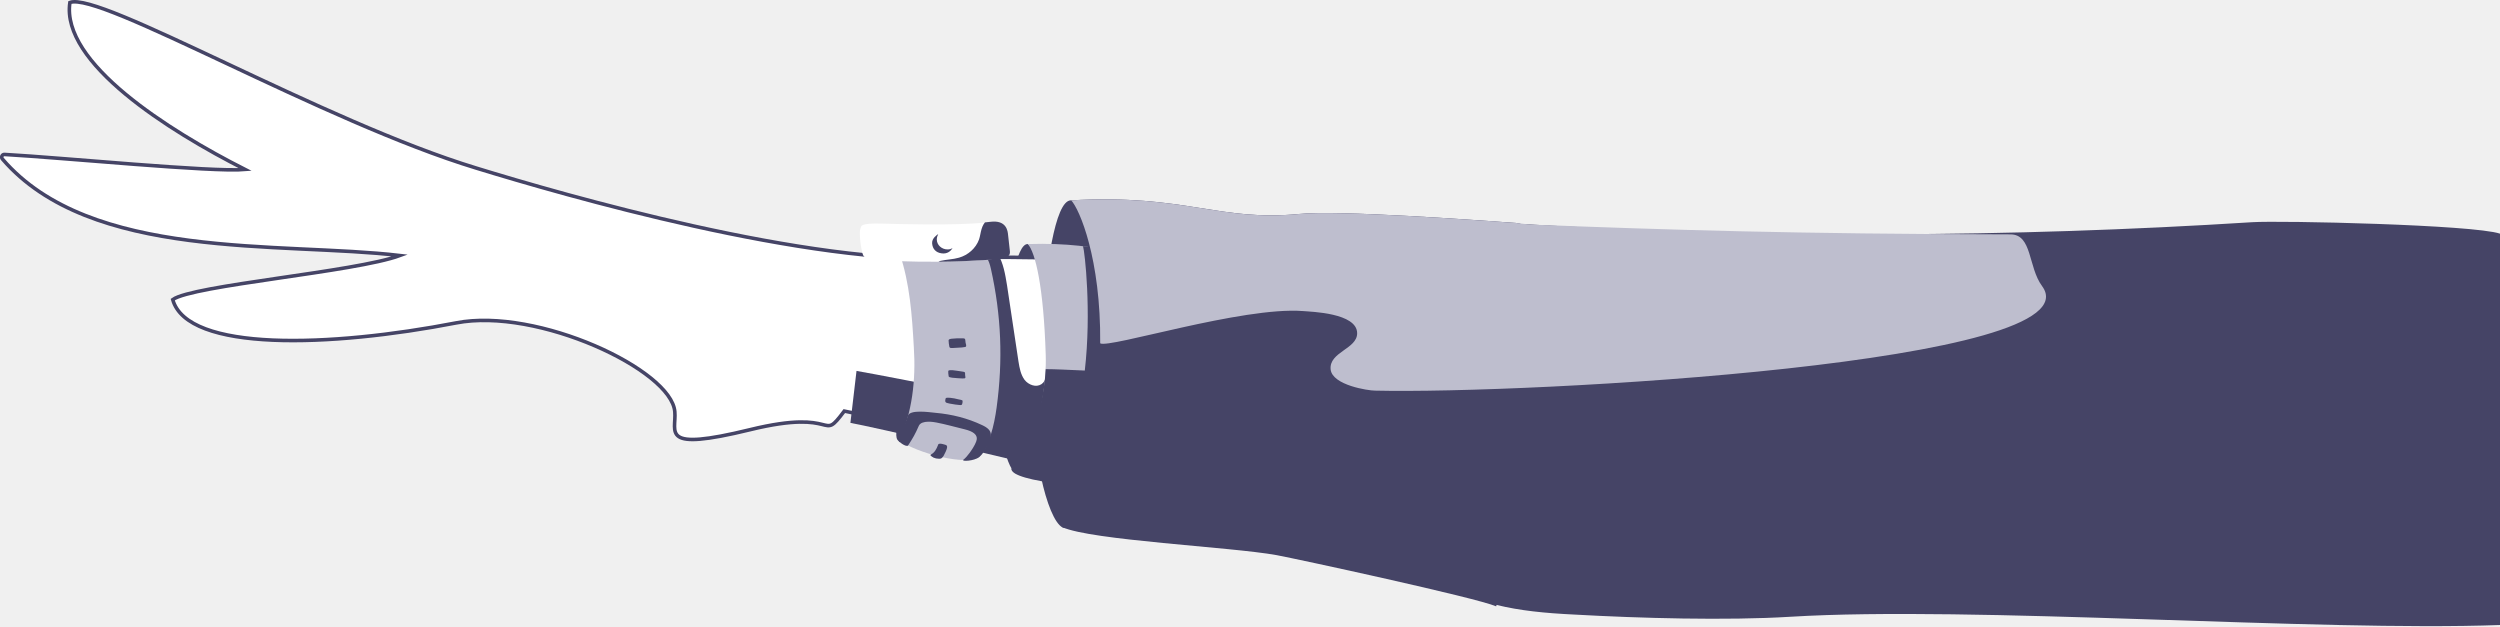
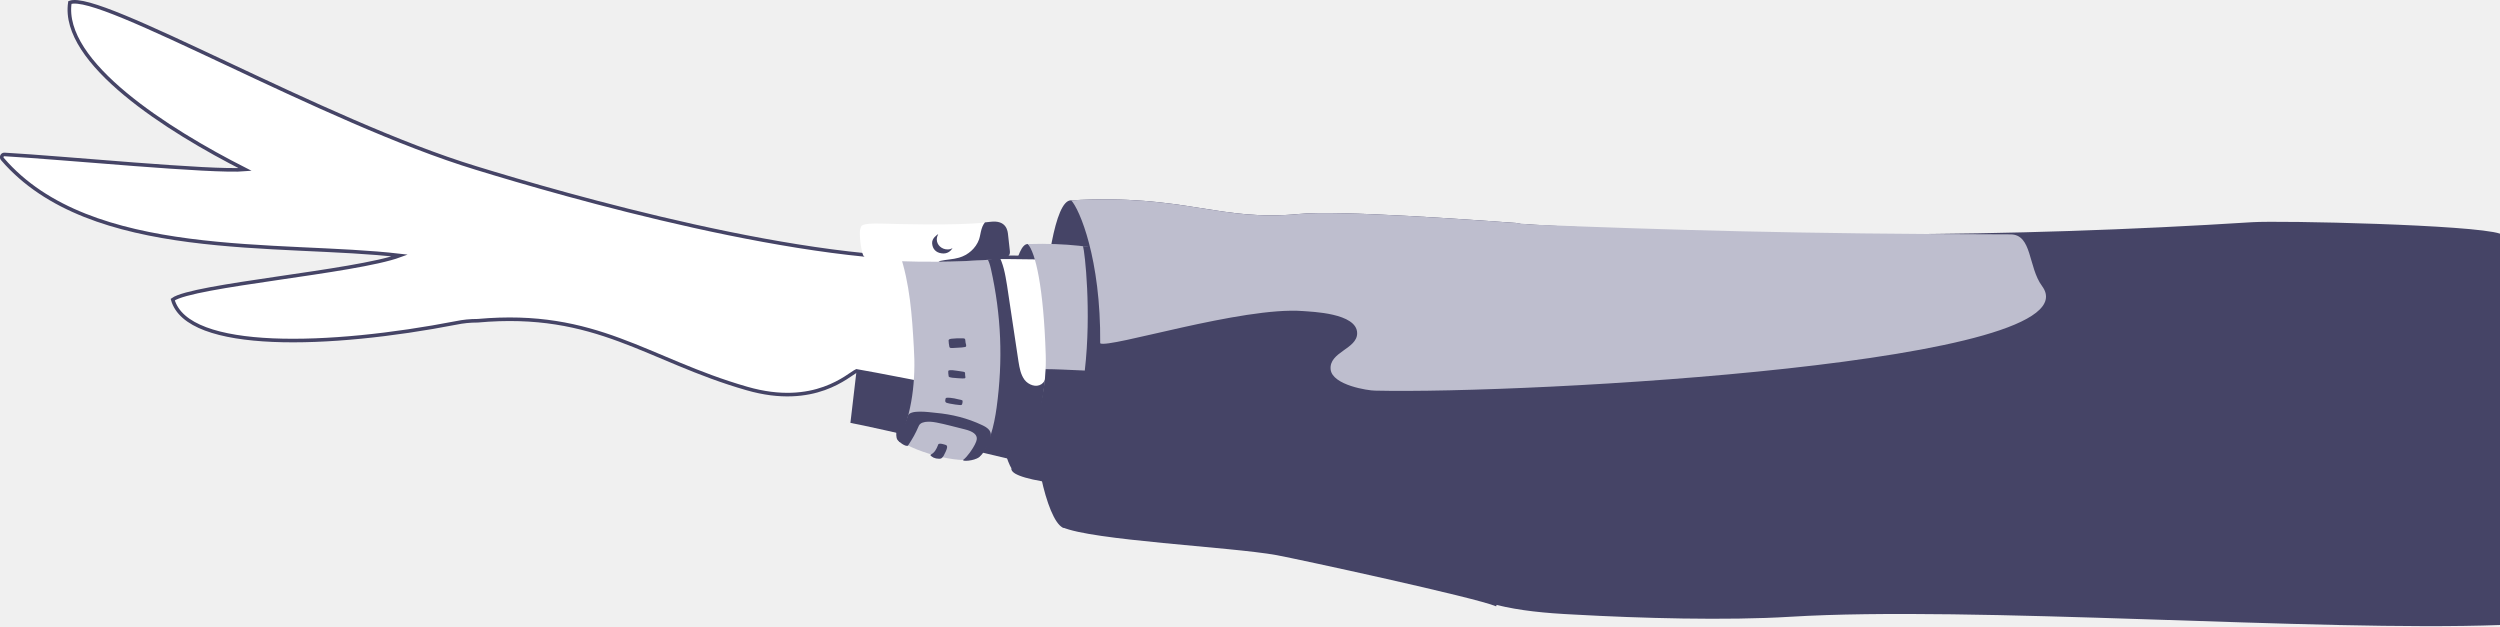
- <svg xmlns="http://www.w3.org/2000/svg" xmlns:xlink="http://www.w3.org/1999/xlink" version="1.1" id="Main_v1" x="0px" y="0px" viewBox="-350.5 318 697.6 174.7" style="enable-background:new -350.5 318 697.6 174.7;" xml:space="preserve">
+ <svg xmlns="http://www.w3.org/2000/svg" xmlns:xlink="http://www.w3.org/1999/xlink" version="1.1" id="Main_v1" x="0px" y="0px" viewBox="-700.5 636.3 697.6 174.7" style="enable-background:new -700.5 636.3 697.6 174.7;" xml:space="preserve">
  <style type="text/css">
	.st0{fill:#454466;}
	.st1{fill:#FFFFFF;stroke:#454466;stroke-miterlimit:10;}
	.st2{fill:#BEBECE;}
	.st3{fill:#FFFFFF;}
	.st4{clip-path:url(#SVGID_2_);fill:#454466;}
</style>
-   <path class="st0" d="M-41.3,385.7c-2.3-5-9.7-11.8-10.3-11.8c-4.7-0.2-7.1,20.7-7.8,31c-0.6,8-1.6,15.9-2.3,23.8  c-1.2,13.8,3.2,34.1,7.7,36.5c1.1,0.6,5-1.8,6.1-3c8.4-10,13.8-22.4,15.5-35.4c0.5-4,0.6-8.1,0.7-12.2c0.1-4.7,0.1-9.7-2.1-13.8  c-0.8-1.5-1.9-2.9-2.7-4.4c-1.7-3-2.3-6.6-4.3-9.5" />
-   <path class="st0" d="M-56.7,394.6c-1.5-3.5-6.6-8.4-7-8.5c-3.3-0.2-5.3,14.4-6,21.6c-0.5,5.6-1.4,11.1-2,16.7  c-1.1,9.6,1.6,24,4.7,25.7c0.8,0.5,3.5-1.2,4.3-2c6.1-6.9,10.1-15.5,11.5-24.5c0.4-2.8,0.6-5.7,0.7-8.5c0.2-3.3,0.2-6.8-1.2-9.7  c-0.5-1.1-1.3-2.1-1.8-3.2c-1.1-2.2-1.5-4.7-2.8-6.7" />
-   <path class="st1" d="M27.9,468.9c-14.6-4.3-137-35.3-142.8-36.2c-6.9,9.2-1-1-26.3,5.2c-25.4,6.2-20.5,0.7-21-5  c-0.9-11.7-38.4-29.2-61-24.8c-35.1,6.8-75,8.2-79.1-6.5c5.5-4,50.9-7.7,63.4-12.3c-33.4-3.9-86.4,1.6-110.9-26.9  c-0.5-0.5-0.1-1.4,0.6-1.3c16.2,0.9,57.9,5,67.1,4.2c-21.5-10.9-51.4-29.8-48.9-46.6c8.3-3.2,70.6,33.2,113.4,46.2  c24.4,7.5,92.9,27.3,134,25.1c21.3-1.1,75.5,2.5,114.5-0.8C44.7,388.1,27.9,468.9,27.9,468.9z" />
+   <path class="st0" d="M-391.3,704c-2.3-5-9.7-11.8-10.3-11.8c-4.7-0.2-7.1,20.7-7.8,31c-0.6,8-1.6,15.9-2.3,23.8  c-1.2,13.8,3.2,34.1,7.7,36.5c1.1,0.6,5-1.8,6.1-3c8.4-10,13.8-22.4,15.5-35.4c0.5-4,0.6-8.1,0.7-12.2c0.1-4.7,0.1-9.7-2.1-13.8  c-0.8-1.5-1.9-2.9-2.7-4.4c-1.7-3-2.3-6.6-4.3-9.5" />
+   <path class="st0" d="M-406.7,712.9c-1.5-3.5-6.6-8.4-7-8.5c-3.3-0.2-5.3,14.4-6,21.6c-0.5,5.6-1.4,11.1-2,16.7  c-1.1,9.6,1.6,24,4.7,25.7c0.8,0.5,3.5-1.2,4.3-2c6.1-6.9,10.1-15.5,11.5-24.5c0.4-2.8,0.6-5.7,0.7-8.5c0.2-3.3,0.2-6.8-1.2-9.7  c-0.5-1.1-1.3-2.1-1.8-3.2c-1.1-2.2-1.5-4.7-2.8-6.7" />
+   <path class="st1" d="M-319.1,707.5c-39,3.3-93.2-0.3-114.5,0.8c-41.1,2.2-109.6-17.6-134-25.1c-42.8-13-105.1-49.4-113.4-46.2  c-2.5,16.8,27.4,35.7,48.9,46.6c-9.2,0.8-50.9-3.3-67.1-4.2c-0.7-0.1-1.1,0.8-0.6,1.3c24.5,28.5,77.5,23,110.9,26.9  c-12.5,4.6-57.9,8.3-63.4,12.3c4.1,14.7,44,13.3,79.1,6.5c1.9-0.4,3.9-0.6,6-0.6c33.2-3,47.2,10.9,75.1,18.9  c19,5.5,28.4-3.9,30.6-4.9c9.5,1.6,64.4,12.6,64.4,12.6l-3.4,14.5c34.2,8.7,70.8,18.1,78.4,20.3  C-322.1,787.2-305.3,706.4-319.1,707.5z" />
  <g>
-     <path class="st0" d="M-111.5,421.5c9.5,1.6,64.4,12.6,64.4,12.6l-3.8,16.4c-15.3-4-56.6-13.5-62.3-14.5" />
+     <path class="st0" d="M-461.5,739.8c9.5,1.6,64.4,12.6,64.4,12.6l-3.8,16.4c-15.3-4-56.6-13.5-62.3-14.5" />
  </g>
-   <path class="st0" d="M-97.7,438.9c-0.3,0.8-0.8,1.5-1.5,2c-0.1,0.1,0,0.6-0.2,0.5s-0.6-0.6-0.7-0.7c-0.4-0.7-0.3-1.7-0.3-2.6  c0.4-0.1,0.9,0.2,1.3,0.4c0.4,0.2,0.7,0.3,1.1,0.4" />
-   <path class="st0" d="M-73.3,439.2c-2.8-1.4-4.5-4.3-5.4-7.3s-1.1-6.1-1.4-9.2c-1-9.7-3.8-19.5-1.6-29c0.2-0.7,0.4-1.5,0.8-2.1  c0.5-0.7,1.3-1.2,2.1-1.6c1.2-0.7,2.4-1.3,3.6-1.9c0.6-0.3,1.2-0.6,1.9-0.4c0.5,0.2,0.9,0.6,1.2,1.1c1.6,2.6,2.1,5.8,2.6,8.8  c1.1,7.1,2.1,14.2,3.2,21.3c0.3,1.8,0.6,3.6,1.7,5.1c1.1,1.4,3.2,2.2,4.7,1.2c1.3-0.9,1.5-2.7,2.1-4.2c0.1-0.3,0.2-0.5,0.4-0.7  c0.4-0.3,0.9-0.2,1.3-0.1c1.5,0.4,2.7,1.7,3.4,3.1c0.7,1.4,0.9,3,1.1,4.6c0.2,1.9,0.4,3.8,0.1,5.7s-1.2,3.7-2.7,4.8  c-1.4,1-3.1,1.4-4.8,1.6c-2.5,0.4-5,0.5-7.6,0.5C-69,440.4-71.3,440.2-73.3,439.2z" />
-   <path class="st2" d="M-99.5,388.6c2.9,8.5,3.5,17.5,4,26.4c0.6,8.9-0.5,18.5-4.1,25.8c4.6,3.6,19.1,7.4,22.4,4.6  c2.8-3.2,4.1-8.6,4.8-13.7c1.8-13.2,1.3-25.7-1.6-38.7c-1-4.6-3.1-5-5.2-4.9C-87,388.5-99.5,388.6-99.5,388.6z" />
-   <path class="st3" d="M-70.9,387.8c-0.2-1.8,1-2.5,0.9-4.3c-0.1-1.1-2.8-1.2-5.7-3.4c-7.9,0.9-25.1,0.4-28.4,0.3  c-6.7-0.2-6,0.7-6.3,1.4c-0.5,1.1,0.2,6.4,0.8,7.5c0.7,1.1,2.1,1.2,3.2,1.3c8,0.4,16.2,0.6,24.3,0.3  C-70.7,390.3-70.7,390.1-70.9,387.8z" />
-   <path class="st0" d="M-88.7,383.3c-0.2,0.4-0.4,1-0.4,1.5c0,1.6,1.4,2.8,3,2.8c0.5,0,1-0.1,1.4-0.4c-0.5,0.9-1.5,1.7-3,1.5  c-1.7-0.2-2.6-1.3-2.7-2.8C-90.5,384.5-89.1,383.6-88.7,383.3z" />
-   <path class="st0" d="M-97.1,442.3c1.3-2,2-3.2,3-5.5c0.8-1.7,4.4-1,4.9-0.9c2.6,0.5,5,1.2,7.9,1.9c4.9,1.2,3.1,3.5,2.8,4.3  c-0.5,1-2,3.3-3.2,4.2c-0.6,0.5,3,0.4,4.5-0.8c0.8-0.7,1.7-2,2.2-3c1.3-2.8,1.8-4.4-1.5-5.9c-4-1.9-8.4-3-12.9-3.4  c-2-0.2-7.3-1-7.8,0.9c-0.5,1.9-2.2,5.1-2.5,6.5C-100.2,441.1-97.6,442.9-97.1,442.3z" />
-   <path class="st0" d="M-90.7,444.8c1-0.5,1.5-1.5,1.9-2.5c0.1-0.2,0-0.8,1.7-0.3c0.9,0.2,1.2,0.4,0.5,2c-0.2,0.4-0.4,0.8-0.6,1.2  c-0.6,0.9-0.8,0.8-1.4,0.8c-0.5,0-0.9-0.1-1.4-0.3C-90.5,445.4-91.2,445-90.7,444.8z" />
-   <path class="st0" d="M-81.1,413.3c-0.1-0.9,0-0.9-1.4-0.9c-0.8,0-1.3,0-2.2,0.1c-0.4,0-1.2,0.1-1.1,0.6c0,0.3,0.1,1.2,0.2,1.6  c0.1,0.5,0.5,0.4,1.1,0.4c1-0.1,2.5-0.1,2.8-0.2c0.8-0.1,0.8-0.1,0.8-0.6C-81.1,413.7-81.1,413.3-81.1,413.3z" />
-   <path class="st0" d="M-81.2,422.5c0-0.7,0.1-0.7-1.3-0.9c-0.8-0.1-1.2-0.2-2.2-0.3c-0.4,0-1.2-0.1-1.2,0.3c0,0.2,0,0.9,0.1,1.3  c0,0.4,0.5,0.4,1,0.5c1,0.1,2.4,0.2,2.8,0.2c0.8,0,0.8,0,0.9-0.3C-81.2,422.8-81.2,422.5-81.2,422.5z" />
-   <path class="st0" d="M-81.9,430.2c0-0.6,0.1-0.5-1.3-0.8c-0.8-0.2-1.2-0.3-2.2-0.4c-0.3,0-1-0.1-1.2,0.1c-0.1,0.2-0.2,0.8-0.1,1  c0.1,0.3,0.6,0.4,1.1,0.5c1,0.2,2.4,0.4,2.7,0.4c0.7,0.1,0.8,0,0.9-0.3C-81.9,430.3-81.9,430.2-81.9,430.2z" />
+   <path class="st0" d="M-447.7,757.2c-0.3,0.8-0.8,1.5-1.5,2c-0.1,0.1,0,0.6-0.2,0.5c-0.2-0.1-0.6-0.6-0.7-0.7  c-0.4-0.7-0.3-1.7-0.3-2.6c0.4-0.1,0.9,0.2,1.3,0.4s0.7,0.3,1.1,0.4" />
+   <path class="st0" d="M-423.3,757.5c-2.8-1.4-4.5-4.3-5.4-7.3s-1.1-6.1-1.4-9.2c-1-9.7-3.8-19.5-1.6-29c0.2-0.7,0.4-1.5,0.8-2.1  c0.5-0.7,1.3-1.2,2.1-1.6c1.2-0.7,2.4-1.3,3.6-1.9c0.6-0.3,1.2-0.6,1.9-0.4c0.5,0.2,0.9,0.6,1.2,1.1c1.6,2.6,2.1,5.8,2.6,8.8  c1.1,7.1,2.1,14.2,3.2,21.3c0.3,1.8,0.6,3.6,1.7,5.1c1.1,1.4,3.2,2.2,4.7,1.2c1.3-0.9,1.5-2.7,2.1-4.2c0.1-0.3,0.2-0.5,0.4-0.7  c0.4-0.3,0.9-0.2,1.3-0.1c1.5,0.4,2.7,1.7,3.4,3.1c0.7,1.4,0.9,3,1.1,4.6c0.2,1.9,0.4,3.8,0.1,5.7c-0.3,1.9-1.2,3.7-2.7,4.8  c-1.4,1-3.1,1.4-4.8,1.6c-2.5,0.4-5,0.5-7.6,0.5C-419,758.7-421.3,758.5-423.3,757.5z" />
+   <path class="st2" d="M-449.5,706.9c2.9,8.5,3.5,17.5,4,26.4c0.6,8.9-0.5,18.5-4.1,25.8c4.6,3.6,19.1,7.4,22.4,4.6  c2.8-3.2,4.1-8.6,4.8-13.7c1.8-13.2,1.3-25.7-1.6-38.7c-1-4.6-3.1-5-5.2-4.9C-437,706.8-449.5,706.9-449.5,706.9z" />
+   <path class="st3" d="M-420.9,706.1c-0.2-1.8,1-2.5,0.9-4.3c-0.1-1.1-2.8-1.2-5.7-3.4c-7.9,0.9-25.1,0.4-28.4,0.3  c-6.7-0.2-6,0.7-6.3,1.4c-0.5,1.1,0.2,6.4,0.8,7.5c0.7,1.1,2.1,1.2,3.2,1.3c8,0.4,16.2,0.6,24.3,0.3  C-420.7,708.6-420.7,708.4-420.9,706.1z" />
+   <path class="st0" d="M-438.7,701.6c-0.2,0.4-0.4,1-0.4,1.5c0,1.6,1.4,2.8,3,2.8c0.5,0,1-0.1,1.4-0.4c-0.5,0.9-1.5,1.7-3,1.5  c-1.7-0.2-2.6-1.3-2.7-2.8C-440.5,702.8-439.1,701.9-438.7,701.6z" />
+   <path class="st0" d="M-447.1,760.6c1.3-2,2-3.2,3-5.5c0.8-1.7,4.4-1,4.9-0.9c2.6,0.5,5,1.2,7.9,1.9c4.9,1.2,3.1,3.5,2.8,4.3  c-0.5,1-2,3.3-3.2,4.2c-0.6,0.5,3,0.4,4.5-0.8c0.8-0.7,1.7-2,2.2-3c1.3-2.8,1.8-4.4-1.5-5.9c-4-1.9-8.4-3-12.9-3.4  c-2-0.2-7.3-1-7.8,0.9c-0.5,1.9-2.2,5.1-2.5,6.5C-450.2,759.4-447.6,761.2-447.1,760.6z" />
+   <path class="st0" d="M-440.7,763.1c1-0.5,1.5-1.5,1.9-2.5c0.1-0.2,0-0.8,1.7-0.3c0.9,0.2,1.2,0.4,0.5,2c-0.2,0.4-0.4,0.8-0.6,1.2  c-0.6,0.9-0.8,0.8-1.4,0.8c-0.5,0-0.9-0.1-1.4-0.3C-440.5,763.7-441.2,763.3-440.7,763.1z" />
+   <path class="st0" d="M-431.1,731.6c-0.1-0.9,0-0.9-1.4-0.9c-0.8,0-1.3,0-2.2,0.1c-0.4,0-1.2,0.1-1.1,0.6c0,0.3,0.1,1.2,0.2,1.6  c0.1,0.5,0.5,0.4,1.1,0.4c1-0.1,2.5-0.1,2.8-0.2c0.8-0.1,0.8-0.1,0.8-0.6C-431.1,732-431.1,731.6-431.1,731.6z" />
+   <path class="st0" d="M-431.2,740.8c0-0.7,0.1-0.7-1.3-0.9c-0.8-0.1-1.2-0.2-2.2-0.3c-0.4,0-1.2-0.1-1.2,0.3c0,0.2,0,0.9,0.1,1.3  c0,0.4,0.5,0.4,1,0.5c1,0.1,2.4,0.2,2.8,0.2c0.8,0,0.8,0,0.9-0.3C-431.2,741.1-431.2,740.8-431.2,740.8z" />
+   <path class="st0" d="M-431.9,748.5c0-0.6,0.1-0.5-1.3-0.8c-0.8-0.2-1.2-0.3-2.2-0.4c-0.3,0-1-0.1-1.2,0.1c-0.1,0.2-0.2,0.8-0.1,1  c0.1,0.3,0.6,0.4,1.1,0.5c1,0.2,2.4,0.4,2.7,0.4c0.7,0.1,0.8,0,0.9-0.3C-431.9,748.6-431.9,748.5-431.9,748.5z" />
  <g>
    <g>
-       <defs>
-         <path id="SVGID_1_" d="M-70.5,379.2c-1.5-0.3-3.2-0.7-4.5,0.2c-0.8,0.6-1.3,1.5-1.6,2.5c-0.3,1-0.4,2-0.7,2.9     c-0.9,2.5-3.1,4.4-5.6,5.1c-1.7,0.5-3.5,0.5-5.2,0.9c-0.4,0.1-0.9,0.4-0.8,0.8c0,0.1,0.1,0.2,0.2,0.3c0.4,0.3,0.9,0.4,1.4,0.5     c2.5,0.4,5.1,0.2,7.7,0.1c2.7-0.2,5.4-0.4,8-1c0.9-0.2,1.7-0.5,2.4-1c1.1-0.9,1.5-2.4,1.6-3.8c0.1-3.1-1.1-6.2-3.4-8.3" />
-       </defs>
-       <clipPath id="SVGID_2_">
-         <use xlink:href="#SVGID_1_" style="overflow:visible;" />
-       </clipPath>
-       <path class="st4" d="M-68.7,388.1c-0.2-1.8-0.3-2.7-0.5-4.5c-0.1-1.1-0.4-4.3-5-3.7c-7.9,1-26.6,0.6-29.9,0.5    c-6.7-0.2-6,0.7-6.3,1.4c-0.5,1.1,0.2,6.4,0.8,7.5c0.7,1.1,2.1,1.2,3.2,1.3c8,0.4,16.2,0.6,24.3,0.3    C-70.7,390.3-68.5,390.4-68.7,388.1z" />
+       <g>
+         <defs>
+           <path id="SVGID_1_" d="M-420.5,697.5c-1.5-0.3-3.2-0.7-4.5,0.2c-0.8,0.6-1.3,1.5-1.6,2.5c-0.3,1-0.4,2-0.7,2.9      c-0.9,2.5-3.1,4.4-5.6,5.1c-1.7,0.5-3.5,0.5-5.2,0.9c-0.4,0.1-0.9,0.4-0.8,0.8c0,0.1,0.1,0.2,0.2,0.3c0.4,0.3,0.9,0.4,1.4,0.5      c2.5,0.4,5.1,0.2,7.7,0.1c2.7-0.2,5.4-0.4,8-1c0.9-0.2,1.7-0.5,2.4-1c1.1-0.9,1.5-2.4,1.6-3.8c0.1-3.1-1.1-6.2-3.4-8.3" />
+         </defs>
+         <clipPath id="SVGID_2_">
+           <use xlink:href="#SVGID_1_" style="overflow:visible;" />
+         </clipPath>
+         <path class="st4" d="M-418.7,706.4c-0.2-1.8-0.3-2.7-0.5-4.5c-0.1-1.1-0.4-4.3-5-3.7c-7.9,1-26.6,0.6-29.9,0.5     c-6.7-0.2-6,0.7-6.3,1.4c-0.5,1.1,0.2,6.4,0.8,7.5c0.7,1.1,2.1,1.2,3.2,1.3c8,0.4,16.2,0.6,24.3,0.3     C-420.7,708.6-418.5,708.7-418.7,706.4z" />
+       </g>
    </g>
  </g>
-   <path class="st2" d="M-63.7,386.1c22.4-0.7,28.8,5,44.6,3.8c7.6-0.5,34.4,2.1,42.3,2.8c0.5,0.1,1.1,0.1,1.5,0.5  c0.4,0.4,0.4,0.9,0.4,1.4c0.7,9.4,1.3,15,0.9,24.4c-0.5,10.2-2.3,20.3-4.1,30.3c-1.1,6.2-2.3,12.5-4.4,18.4  c-3.8-1.8-38.6-10.3-42.8-11.2c-8.9-1.9-36.1-3.8-41.8-6.6c1.9,0.7,8.9-17.4,8.4-32.9C-59.3,397.9-61.6,388.4-63.7,386.1z" />
-   <path class="st0" d="M347.1,383.2c-7.4-2.5-61.3-3.7-69.1-3.2c-67.9,4.3-136.1,4.5-204.1,0.5c-0.5-0.2-1-0.2-1.5-0.3  c-11.2-0.8-49.5-3.6-60.3-2.5c-22.5,2.2-31.7-5.6-63.7-3.8c1.6,1.6,3.2,5.7,4.7,12.9c-0.5,0-1-0.1-1.4-0.1  c0.5,1.5,2.4,18.3,0.5,34.7c-4.6-0.2-8.4-0.4-10.9-0.4c-0.8,14.7-7.9,28.4-9.6,27.7c-0.2,2,6,3.4,13.9,4.4c2.1,0.4,4.1,0.7,5.9,0.9  c0,0,0.1,0,0.2,0c-2.2,7-4.6,11.5-5.8,11.1c8.2,3.7,47.1,5.5,59.8,7.8c5.9,1.1,55.8,11.9,61.3,14.3c0-0.1,0.1-0.3,0.1-0.4  c6.5,1.6,13.5,2.3,21.9,2.7c17.8,1,42.3,1.7,60.1,0.6c50.7-3.1,147.3,4.2,198,2.3C347.1,456.2,347.1,419.7,347.1,383.2z" />
-   <path class="st2" d="M77.4,380.7c-0.8,0-4.2-0.4-5-0.5c-11.2-0.8-49.5-3.6-60.3-2.5c-22.5,2.2-31.7-5.6-63.7-3.8  c2.3,2.4,8.3,16.3,8.1,39.9c2.4,1.5,39.7-10.3,56.6-9c2.2,0.2,15.1,0.5,15.1,6.2c0,4.4-7.9,5.2-7.4,10.1c0.5,4.4,10.5,5.9,12.4,5.9  c42.4,1,202.1-7.7,186.1-29.2c-3.9-5.3-2.7-14.4-8.8-14.4C149.9,383.3,114.5,382.1,77.4,380.7z" />
+   <path class="st2" d="M-413.7,704.4c22.4-0.7,28.8,5,44.6,3.8c7.6-0.5,34.4,2.1,42.3,2.8c0.5,0.1,1.1,0.1,1.5,0.5  c0.4,0.4,0.4,0.9,0.4,1.4c0.7,9.4,1.3,15,0.9,24.4c-0.5,10.2-2.3,20.3-4.1,30.3c-1.1,6.2-2.3,12.5-4.4,18.4  c-3.8-1.8-38.6-10.3-42.8-11.2c-8.9-1.9-36.1-3.8-41.8-6.6c1.9,0.7,8.9-17.4,8.4-32.9C-409.3,716.2-411.6,706.7-413.7,704.4z" />
+   <path class="st0" d="M-2.9,701.5c-7.4-2.5-61.3-3.7-69.1-3.2c-67.9,4.3-136.1,4.5-204.1,0.5c-0.5-0.2-1-0.2-1.5-0.3  c-11.2-0.8-49.5-3.6-60.3-2.5c-22.5,2.2-31.7-5.6-63.7-3.8c1.6,1.6,3.2,5.7,4.7,12.9c-0.5,0-1-0.1-1.4-0.1  c0.5,1.5,2.4,18.3,0.5,34.7c-4.6-0.2-8.4-0.4-10.9-0.4c-0.8,14.7-7.9,28.4-9.6,27.7c-0.2,2,6,3.4,13.9,4.4c2.1,0.4,4.1,0.7,5.9,0.9  c0,0,0.1,0,0.2,0c-2.2,7-4.6,11.5-5.8,11.1c8.2,3.7,47.1,5.5,59.8,7.8c5.9,1.1,55.8,11.9,61.3,14.3c0-0.1,0.1-0.3,0.1-0.4  c6.5,1.6,13.5,2.3,21.9,2.7c17.8,1,42.3,1.7,60.1,0.6c50.7-3.1,147.3,4.2,198,2.3C-2.9,774.5-2.9,738-2.9,701.5z" />
+   <path class="st2" d="M-272.6,699c-0.8,0-4.2-0.4-5-0.5c-11.2-0.8-49.5-3.6-60.3-2.5c-22.5,2.2-31.7-5.6-63.7-3.8  c2.3,2.4,8.3,16.3,8.1,39.9c2.4,1.5,39.7-10.3,56.6-9c2.2,0.2,15.1,0.5,15.1,6.2c0,4.4-7.9,5.2-7.4,10.1c0.5,4.4,10.5,5.9,12.4,5.9  c42.4,1,202.1-7.7,186.1-29.2c-3.9-5.3-2.7-14.4-8.8-14.4C-200.1,701.6-235.5,700.4-272.6,699z" />
</svg>
